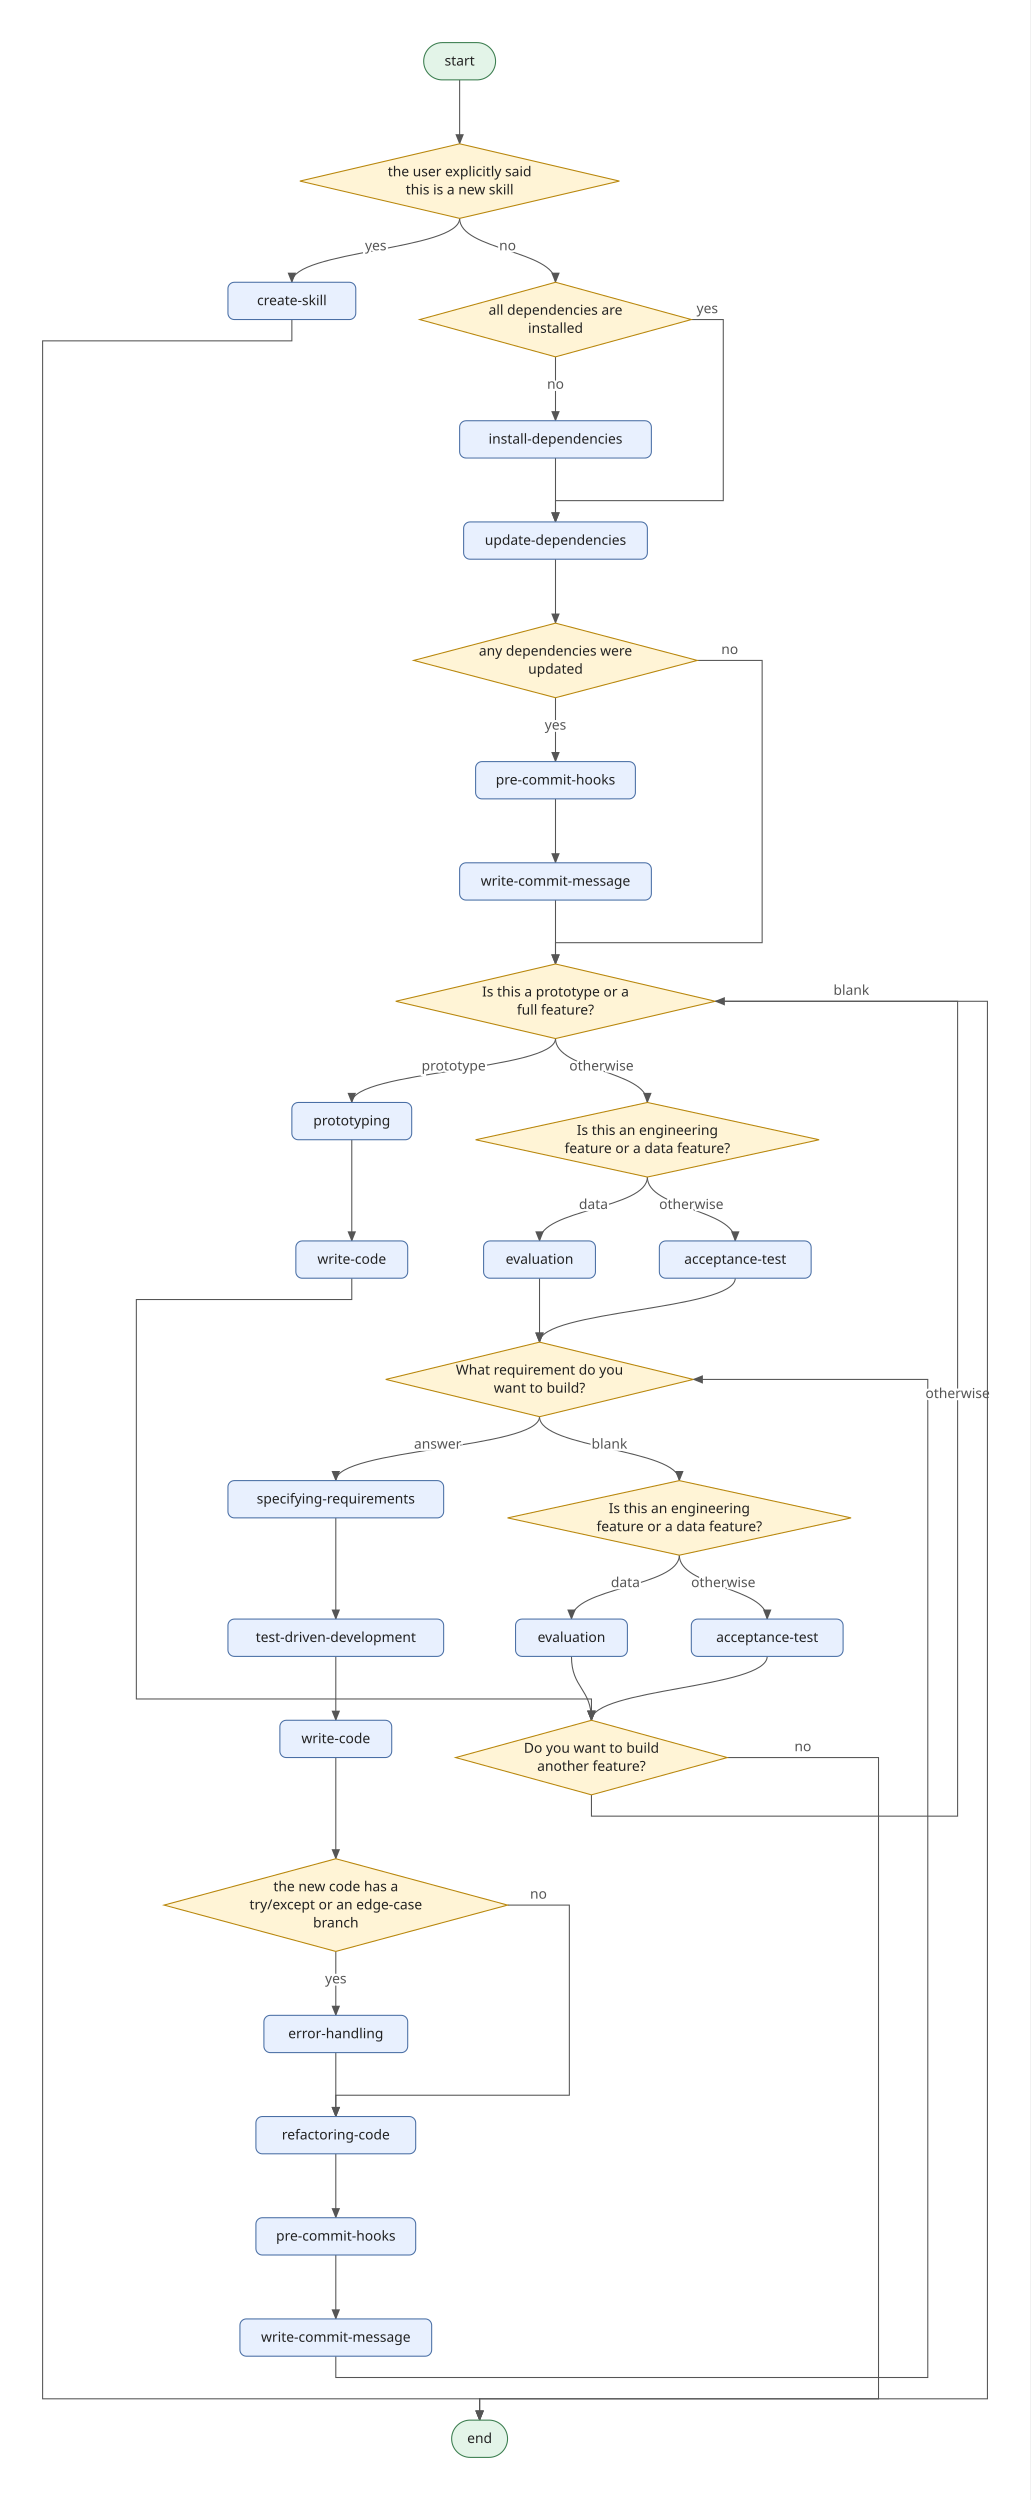
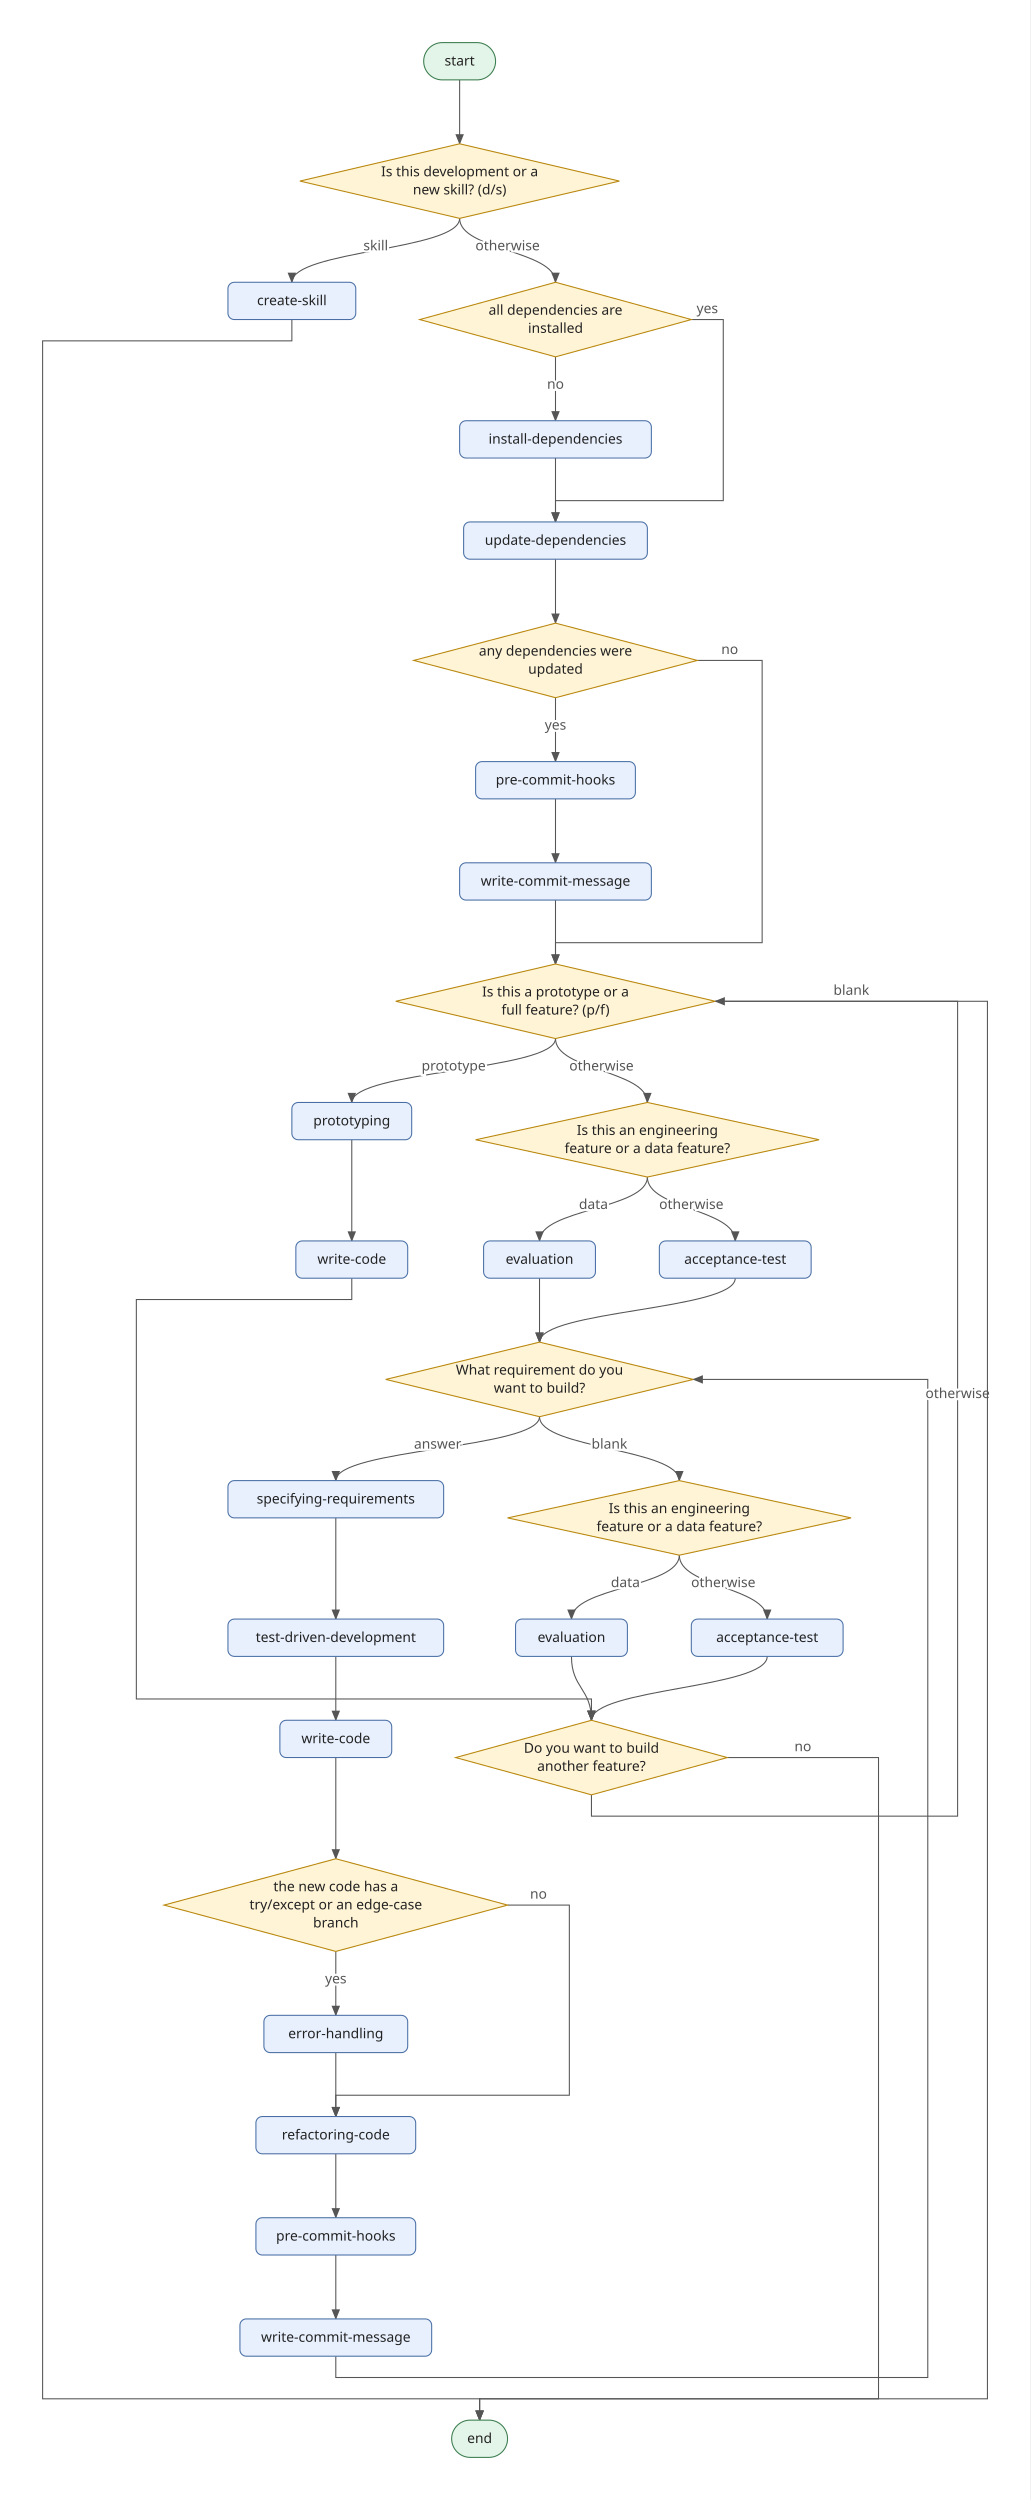
<svg xmlns="http://www.w3.org/2000/svg" width="967" height="2347" font-family="sans-serif" font-size="13">
  <defs>
    <marker id="arrow" markerWidth="10" markerHeight="8" refX="9" refY="4" orient="auto">
      <path d="M0,0 L10,4 L0,8 z" fill="#555" />
    </marker>
  </defs>
  <rect width="967" height="2347" fill="white" />
  <path d="M431.5,75 C431.5,105.0 431.5,105.0 431.5,135" fill="none" stroke="#555" marker-end="url(#arrow)" />
  <path d="M431.5,205 C431.5,235.0 274.0,235.0 274.0,265" fill="none" stroke="#555" marker-end="url(#arrow)" />
-   <text x="352.75" y="235.0" text-anchor="middle" fill="#555" stroke="white" stroke-width="4" paint-order="stroke">yes</text>
+   <text x="352.75" y="235.0" text-anchor="middle" fill="#555" stroke="white" stroke-width="4" paint-order="stroke">skill</text>
  <path d="M431.5,205 C431.5,235.0 521.5,235.0 521.5,265" fill="none" stroke="#555" marker-end="url(#arrow)" />
-   <text x="476.5" y="235.0" text-anchor="middle" fill="#555" stroke="white" stroke-width="4" paint-order="stroke">no</text>
+   <text x="476.5" y="235.0" text-anchor="middle" fill="#555" stroke="white" stroke-width="4" paint-order="stroke">otherwise</text>
  <path d="M521.5,335 C521.5,365.0 521.5,365.0 521.5,395" fill="none" stroke="#555" marker-end="url(#arrow)" />
  <text x="521.5" y="365.0" text-anchor="middle" fill="#555" stroke="white" stroke-width="4" paint-order="stroke">no</text>
  <path d="M521.5,430 C521.5,460.0 521.5,460.0 521.5,490" fill="none" stroke="#555" marker-end="url(#arrow)" />
  <path d="M649.0,300.0 L679.0,300.0 L679.0,470 L521.5,470 L521.5,490" fill="none" stroke="#555" marker-end="url(#arrow)" />
  <text x="664.0" y="294.0" text-anchor="middle" fill="#555" stroke="white" stroke-width="4" paint-order="stroke">yes</text>
  <path d="M521.5,525 C521.5,555.0 521.5,555.0 521.5,585" fill="none" stroke="#555" marker-end="url(#arrow)" />
  <path d="M521.5,655 C521.5,685.0 521.5,685.0 521.5,715" fill="none" stroke="#555" marker-end="url(#arrow)" />
  <text x="521.5" y="685.0" text-anchor="middle" fill="#555" stroke="white" stroke-width="4" paint-order="stroke">yes</text>
  <path d="M521.5,750 C521.5,780.0 521.5,780.0 521.5,810" fill="none" stroke="#555" marker-end="url(#arrow)" />
  <path d="M521.5,845 C521.5,875.0 521.5,875.0 521.5,905" fill="none" stroke="#555" marker-end="url(#arrow)" />
  <path d="M654.625,620.0 L715.5,620.0 L715.5,885 L521.5,885 L521.5,905" fill="none" stroke="#555" marker-end="url(#arrow)" />
  <text x="685.062" y="614.0" text-anchor="middle" fill="#555" stroke="white" stroke-width="4" paint-order="stroke">no</text>
  <path d="M521.5,975 C521.5,1005.0 330.25,1005.0 330.25,1035" fill="none" stroke="#555" marker-end="url(#arrow)" />
  <text x="425.875" y="1005.0" text-anchor="middle" fill="#555" stroke="white" stroke-width="4" paint-order="stroke">prototype</text>
  <path d="M330.25,1070 C330.25,1117.5 330.25,1117.5 330.25,1165" fill="none" stroke="#555" marker-end="url(#arrow)" />
  <path d="M521.5,975 C521.5,1005.0 607.75,1005.0 607.75,1035" fill="none" stroke="#555" marker-end="url(#arrow)" />
  <text x="564.625" y="1005.0" text-anchor="middle" fill="#555" stroke="white" stroke-width="4" paint-order="stroke">otherwise</text>
  <path d="M607.75,1105 C607.75,1135.0 506.5,1135.0 506.5,1165" fill="none" stroke="#555" marker-end="url(#arrow)" />
  <text x="557.125" y="1135.0" text-anchor="middle" fill="#555" stroke="white" stroke-width="4" paint-order="stroke">data</text>
  <path d="M607.75,1105 C607.75,1135.0 690.25,1135.0 690.25,1165" fill="none" stroke="#555" marker-end="url(#arrow)" />
  <text x="649.0" y="1135.0" text-anchor="middle" fill="#555" stroke="white" stroke-width="4" paint-order="stroke">otherwise</text>
  <path d="M506.5,1200 C506.5,1230.0 506.5,1230.0 506.5,1260" fill="none" stroke="#555" marker-end="url(#arrow)" />
  <path d="M690.25,1200 C690.25,1230.0 506.5,1230.0 506.5,1260" fill="none" stroke="#555" marker-end="url(#arrow)" />
  <path d="M506.5,1330 C506.5,1360.0 315.25,1360.0 315.25,1390" fill="none" stroke="#555" marker-end="url(#arrow)" />
  <text x="410.875" y="1360.0" text-anchor="middle" fill="#555" stroke="white" stroke-width="4" paint-order="stroke">answer</text>
  <path d="M315.25,1425 C315.25,1472.5 315.25,1472.5 315.25,1520" fill="none" stroke="#555" marker-end="url(#arrow)" />
  <path d="M315.25,1555 C315.25,1585.0 315.25,1585.0 315.25,1615" fill="none" stroke="#555" marker-end="url(#arrow)" />
  <path d="M315.25,1650 C315.25,1697.5 315.25,1697.5 315.25,1745" fill="none" stroke="#555" marker-end="url(#arrow)" />
  <path d="M315.25,1832 C315.25,1862.0 315.25,1862.0 315.25,1892" fill="none" stroke="#555" marker-end="url(#arrow)" />
  <text x="315.25" y="1862.0" text-anchor="middle" fill="#555" stroke="white" stroke-width="4" paint-order="stroke">yes</text>
  <path d="M315.25,1927 C315.25,1957.0 315.25,1957.0 315.25,1987" fill="none" stroke="#555" marker-end="url(#arrow)" />
  <path d="M476.5,1788.5 L534.5,1788.5 L534.5,1967 L315.25,1967 L315.25,1987" fill="none" stroke="#555" marker-end="url(#arrow)" />
  <text x="505.5" y="1782.5" text-anchor="middle" fill="#555" stroke="white" stroke-width="4" paint-order="stroke">no</text>
  <path d="M315.25,2022 C315.25,2052.0 315.25,2052.0 315.25,2082" fill="none" stroke="#555" marker-end="url(#arrow)" />
  <path d="M315.25,2117 C315.25,2147.0 315.25,2147.0 315.25,2177" fill="none" stroke="#555" marker-end="url(#arrow)" />
  <path d="M315.25,2212 L315.25,2232 L871.0,2232 L871.0,1295.0 L650.875,1295.0" fill="none" stroke="#555" marker-end="url(#arrow)" />
  <path d="M506.5,1330 C506.5,1360.0 637.75,1360.0 637.75,1390" fill="none" stroke="#555" marker-end="url(#arrow)" />
  <text x="572.125" y="1360.0" text-anchor="middle" fill="#555" stroke="white" stroke-width="4" paint-order="stroke">blank</text>
  <path d="M637.75,1460 C637.75,1490.0 536.5,1490.0 536.5,1520" fill="none" stroke="#555" marker-end="url(#arrow)" />
  <text x="587.125" y="1490.0" text-anchor="middle" fill="#555" stroke="white" stroke-width="4" paint-order="stroke">data</text>
  <path d="M637.75,1460 C637.75,1490.0 720.25,1490.0 720.25,1520" fill="none" stroke="#555" marker-end="url(#arrow)" />
  <text x="679.0" y="1490.0" text-anchor="middle" fill="#555" stroke="white" stroke-width="4" paint-order="stroke">otherwise</text>
  <path d="M330.25,1200 L330.25,1220 L128.0,1220 L128.0,1595 L555.25,1595 L555.25,1615" fill="none" stroke="#555" marker-end="url(#arrow)" />
  <path d="M536.5,1555 C536.5,1585.0 555.25,1585.0 555.25,1615" fill="none" stroke="#555" marker-end="url(#arrow)" />
  <path d="M720.25,1555 C720.25,1585.0 555.25,1585.0 555.25,1615" fill="none" stroke="#555" marker-end="url(#arrow)" />
  <path d="M555.25,1685 L555.25,1705 L899.0,1705 L899.0,940.0 L671.5,940.0" fill="none" stroke="#555" marker-end="url(#arrow)" />
  <text x="899.0" y="1312.5" text-anchor="middle" fill="#555" stroke="white" stroke-width="4" paint-order="stroke">otherwise</text>
  <path d="M274.0,300 L274.0,320 L40.0,320 L40.0,2252 L450.25,2252 L450.25,2272" fill="none" stroke="#555" marker-end="url(#arrow)" />
  <path d="M671.5,940.0 L927.0,940.0 L927.0,2252 L450.25,2252 L450.25,2272" fill="none" stroke="#555" marker-end="url(#arrow)" />
  <text x="799.25" y="934.0" text-anchor="middle" fill="#555" stroke="white" stroke-width="4" paint-order="stroke">blank</text>
  <path d="M682.75,1650.0 L824.75,1650.0 L824.75,2252 L450.25,2252 L450.25,2272" fill="none" stroke="#555" marker-end="url(#arrow)" />
  <text x="753.75" y="1644.0" text-anchor="middle" fill="#555" stroke="white" stroke-width="4" paint-order="stroke">no</text>
  <rect x="397.75" y="40.0" width="67.5" height="35" rx="17.5" fill="#e3f4e8" stroke="#3b7d4f" />
  <text x="431.5" y="61.5" text-anchor="middle" fill="#222">start</text>
  <polygon points="431.5,135.0 581.5,170.0 431.5,205.0 281.5,170.0" fill="#fff4d6" stroke="#b8860b" />
-   <text x="431.5" y="165.5" text-anchor="middle" fill="#222">the user explicitly said</text>
-   <text x="431.5" y="182.5" text-anchor="middle" fill="#222">this is a new skill</text>
+   <text x="431.5" y="165.5" text-anchor="middle" fill="#222">Is this development or a</text>
+   <text x="431.5" y="182.5" text-anchor="middle" fill="#222">new skill? (d/s)</text>
  <rect x="214.0" y="265.0" width="120.0" height="35" rx="6" fill="#e8f0fe" stroke="#4a6fa5" />
  <text x="274.0" y="286.5" text-anchor="middle" fill="#222">create-skill</text>
  <polygon points="521.5,265.0 649.0,300.0 521.5,335.0 394.0,300.0" fill="#fff4d6" stroke="#b8860b" />
  <text x="521.5" y="295.5" text-anchor="middle" fill="#222">all dependencies are</text>
  <text x="521.5" y="312.5" text-anchor="middle" fill="#222">installed</text>
  <rect x="431.5" y="395.0" width="180.0" height="35" rx="6" fill="#e8f0fe" stroke="#4a6fa5" />
  <text x="521.5" y="416.5" text-anchor="middle" fill="#222">install-dependencies</text>
  <rect x="435.25" y="490.0" width="172.5" height="35" rx="6" fill="#e8f0fe" stroke="#4a6fa5" />
  <text x="521.5" y="511.5" text-anchor="middle" fill="#222">update-dependencies</text>
  <polygon points="521.5,585.0 654.625,620.0 521.5,655.0 388.375,620.0" fill="#fff4d6" stroke="#b8860b" />
  <text x="521.5" y="615.5" text-anchor="middle" fill="#222">any dependencies were</text>
  <text x="521.5" y="632.5" text-anchor="middle" fill="#222">updated</text>
  <rect x="446.5" y="715.0" width="150.0" height="35" rx="6" fill="#e8f0fe" stroke="#4a6fa5" />
  <text x="521.5" y="736.5" text-anchor="middle" fill="#222">pre-commit-hooks</text>
  <rect x="431.5" y="810.0" width="180.0" height="35" rx="6" fill="#e8f0fe" stroke="#4a6fa5" />
  <text x="521.5" y="831.5" text-anchor="middle" fill="#222">write-commit-message</text>
  <polygon points="521.5,905.0 671.5,940.0 521.5,975.0 371.5,940.0" fill="#fff4d6" stroke="#b8860b" />
  <text x="521.5" y="935.5" text-anchor="middle" fill="#222">Is this a prototype or a</text>
-   <text x="521.5" y="952.5" text-anchor="middle" fill="#222">full feature?</text>
+   <text x="521.5" y="952.5" text-anchor="middle" fill="#222">full feature? (p/f)</text>
  <rect x="274.0" y="1035.0" width="112.5" height="35" rx="6" fill="#e8f0fe" stroke="#4a6fa5" />
  <text x="330.25" y="1056.5" text-anchor="middle" fill="#222">prototyping</text>
  <rect x="277.75" y="1165.0" width="105.0" height="35" rx="6" fill="#e8f0fe" stroke="#4a6fa5" />
  <text x="330.25" y="1186.5" text-anchor="middle" fill="#222">write-code</text>
  <polygon points="607.75,1035.0 769.0,1070.0 607.75,1105.0 446.5,1070.0" fill="#fff4d6" stroke="#b8860b" />
  <text x="607.75" y="1065.5" text-anchor="middle" fill="#222">Is this an engineering</text>
  <text x="607.75" y="1082.5" text-anchor="middle" fill="#222">feature or a data feature?</text>
  <rect x="454.0" y="1165.0" width="105.0" height="35" rx="6" fill="#e8f0fe" stroke="#4a6fa5" />
  <text x="506.5" y="1186.5" text-anchor="middle" fill="#222">evaluation</text>
  <rect x="619.0" y="1165.0" width="142.5" height="35" rx="6" fill="#e8f0fe" stroke="#4a6fa5" />
  <text x="690.25" y="1186.5" text-anchor="middle" fill="#222">acceptance-test</text>
  <polygon points="506.5,1260.0 650.875,1295.0 506.5,1330.0 362.125,1295.0" fill="#fff4d6" stroke="#b8860b" />
  <text x="506.5" y="1290.5" text-anchor="middle" fill="#222">What requirement do you</text>
  <text x="506.5" y="1307.5" text-anchor="middle" fill="#222">want to build?</text>
  <rect x="214.0" y="1390.0" width="202.5" height="35" rx="6" fill="#e8f0fe" stroke="#4a6fa5" />
  <text x="315.25" y="1411.5" text-anchor="middle" fill="#222">specifying-requirements</text>
  <rect x="214.0" y="1520.0" width="202.5" height="35" rx="6" fill="#e8f0fe" stroke="#4a6fa5" />
  <text x="315.25" y="1541.5" text-anchor="middle" fill="#222">test-driven-development</text>
  <rect x="262.75" y="1615.0" width="105.0" height="35" rx="6" fill="#e8f0fe" stroke="#4a6fa5" />
  <text x="315.25" y="1636.5" text-anchor="middle" fill="#222">write-code</text>
  <polygon points="315.25,1745.0 476.5,1788.5 315.25,1832.0 154.0,1788.5" fill="#fff4d6" stroke="#b8860b" />
  <text x="315.25" y="1775.5" text-anchor="middle" fill="#222">the new code has a</text>
  <text x="315.25" y="1792.5" text-anchor="middle" fill="#222">try/except or an edge-case</text>
  <text x="315.25" y="1809.5" text-anchor="middle" fill="#222">branch</text>
  <rect x="247.75" y="1892.0" width="135.0" height="35" rx="6" fill="#e8f0fe" stroke="#4a6fa5" />
  <text x="315.25" y="1913.5" text-anchor="middle" fill="#222">error-handling</text>
  <rect x="240.25" y="1987.0" width="150.0" height="35" rx="6" fill="#e8f0fe" stroke="#4a6fa5" />
  <text x="315.25" y="2008.5" text-anchor="middle" fill="#222">refactoring-code</text>
  <rect x="240.25" y="2082.0" width="150.0" height="35" rx="6" fill="#e8f0fe" stroke="#4a6fa5" />
  <text x="315.25" y="2103.5" text-anchor="middle" fill="#222">pre-commit-hooks</text>
  <rect x="225.25" y="2177.0" width="180.0" height="35" rx="6" fill="#e8f0fe" stroke="#4a6fa5" />
  <text x="315.25" y="2198.5" text-anchor="middle" fill="#222">write-commit-message</text>
  <polygon points="637.75,1390.0 799.0,1425.0 637.75,1460.0 476.5,1425.0" fill="#fff4d6" stroke="#b8860b" />
  <text x="637.75" y="1420.5" text-anchor="middle" fill="#222">Is this an engineering</text>
  <text x="637.75" y="1437.5" text-anchor="middle" fill="#222">feature or a data feature?</text>
  <rect x="484.0" y="1520.0" width="105.0" height="35" rx="6" fill="#e8f0fe" stroke="#4a6fa5" />
  <text x="536.5" y="1541.5" text-anchor="middle" fill="#222">evaluation</text>
  <rect x="649.0" y="1520.0" width="142.5" height="35" rx="6" fill="#e8f0fe" stroke="#4a6fa5" />
  <text x="720.25" y="1541.5" text-anchor="middle" fill="#222">acceptance-test</text>
  <polygon points="555.25,1615.0 682.75,1650.0 555.25,1685.0 427.75,1650.0" fill="#fff4d6" stroke="#b8860b" />
  <text x="555.25" y="1645.5" text-anchor="middle" fill="#222">Do you want to build</text>
  <text x="555.25" y="1662.5" text-anchor="middle" fill="#222">another feature?</text>
  <rect x="424.0" y="2272.0" width="52.5" height="35" rx="17.5" fill="#e3f4e8" stroke="#3b7d4f" />
  <text x="450.25" y="2293.5" text-anchor="middle" fill="#222">end</text>
</svg>
